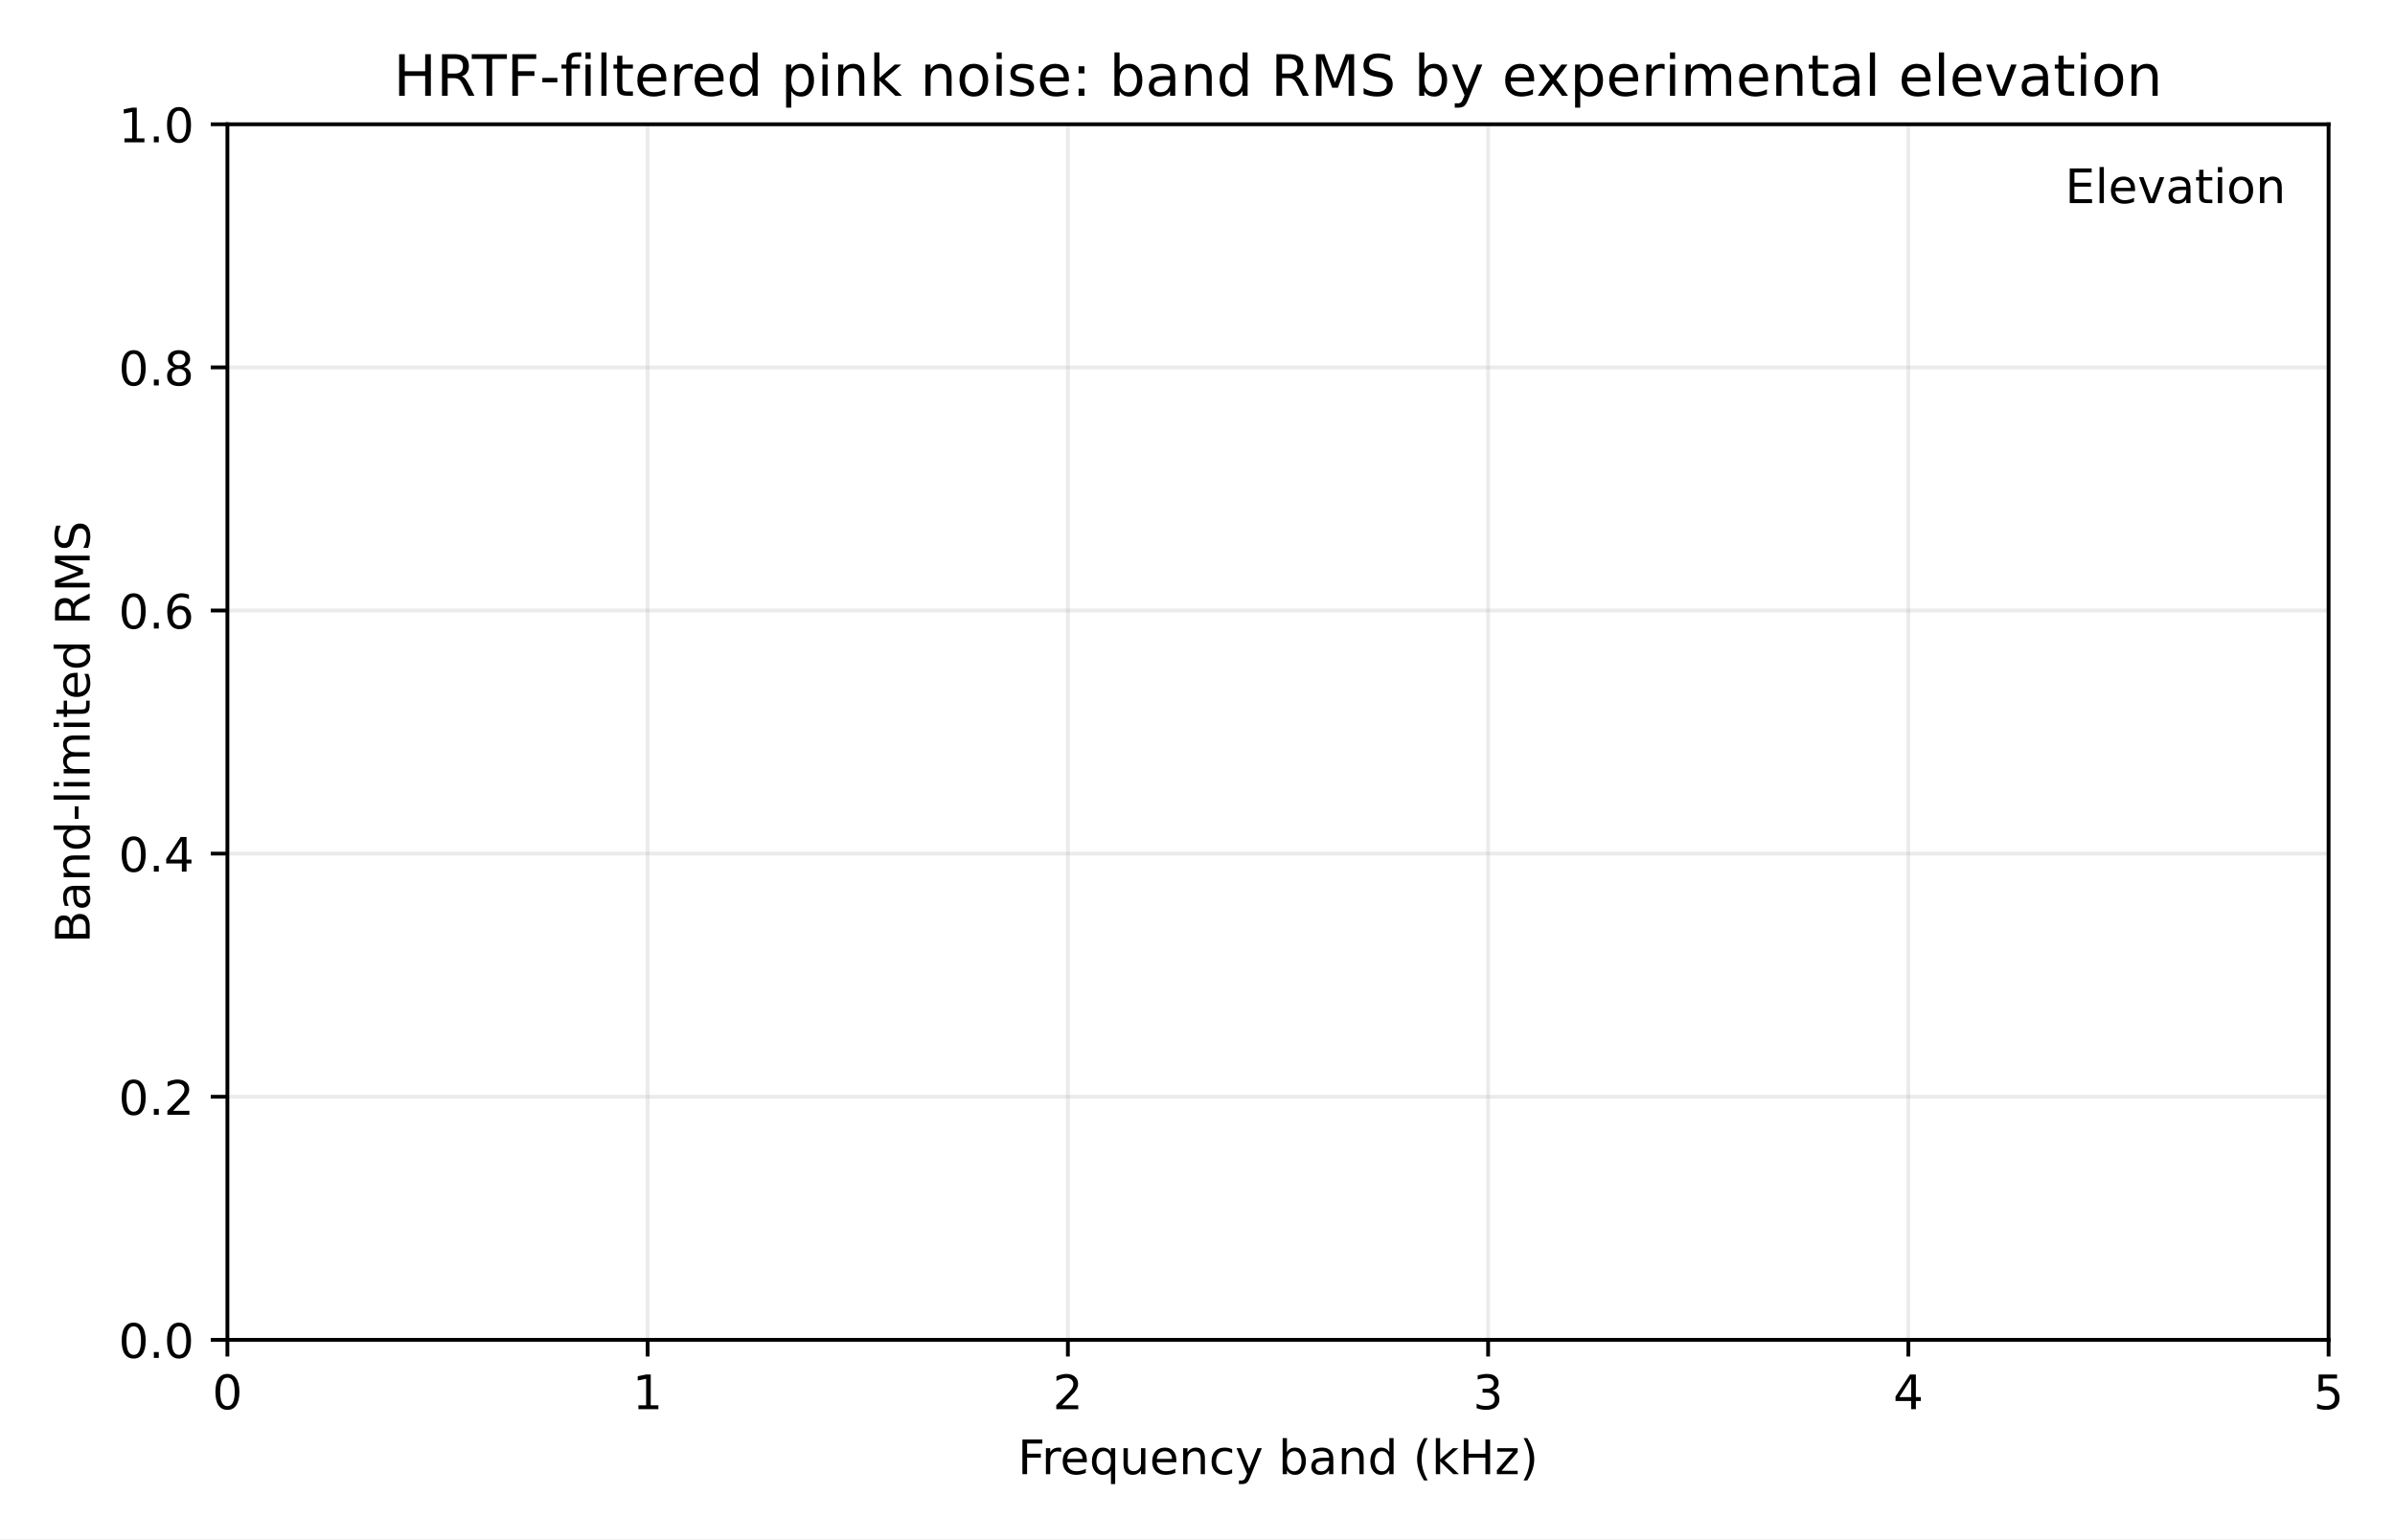
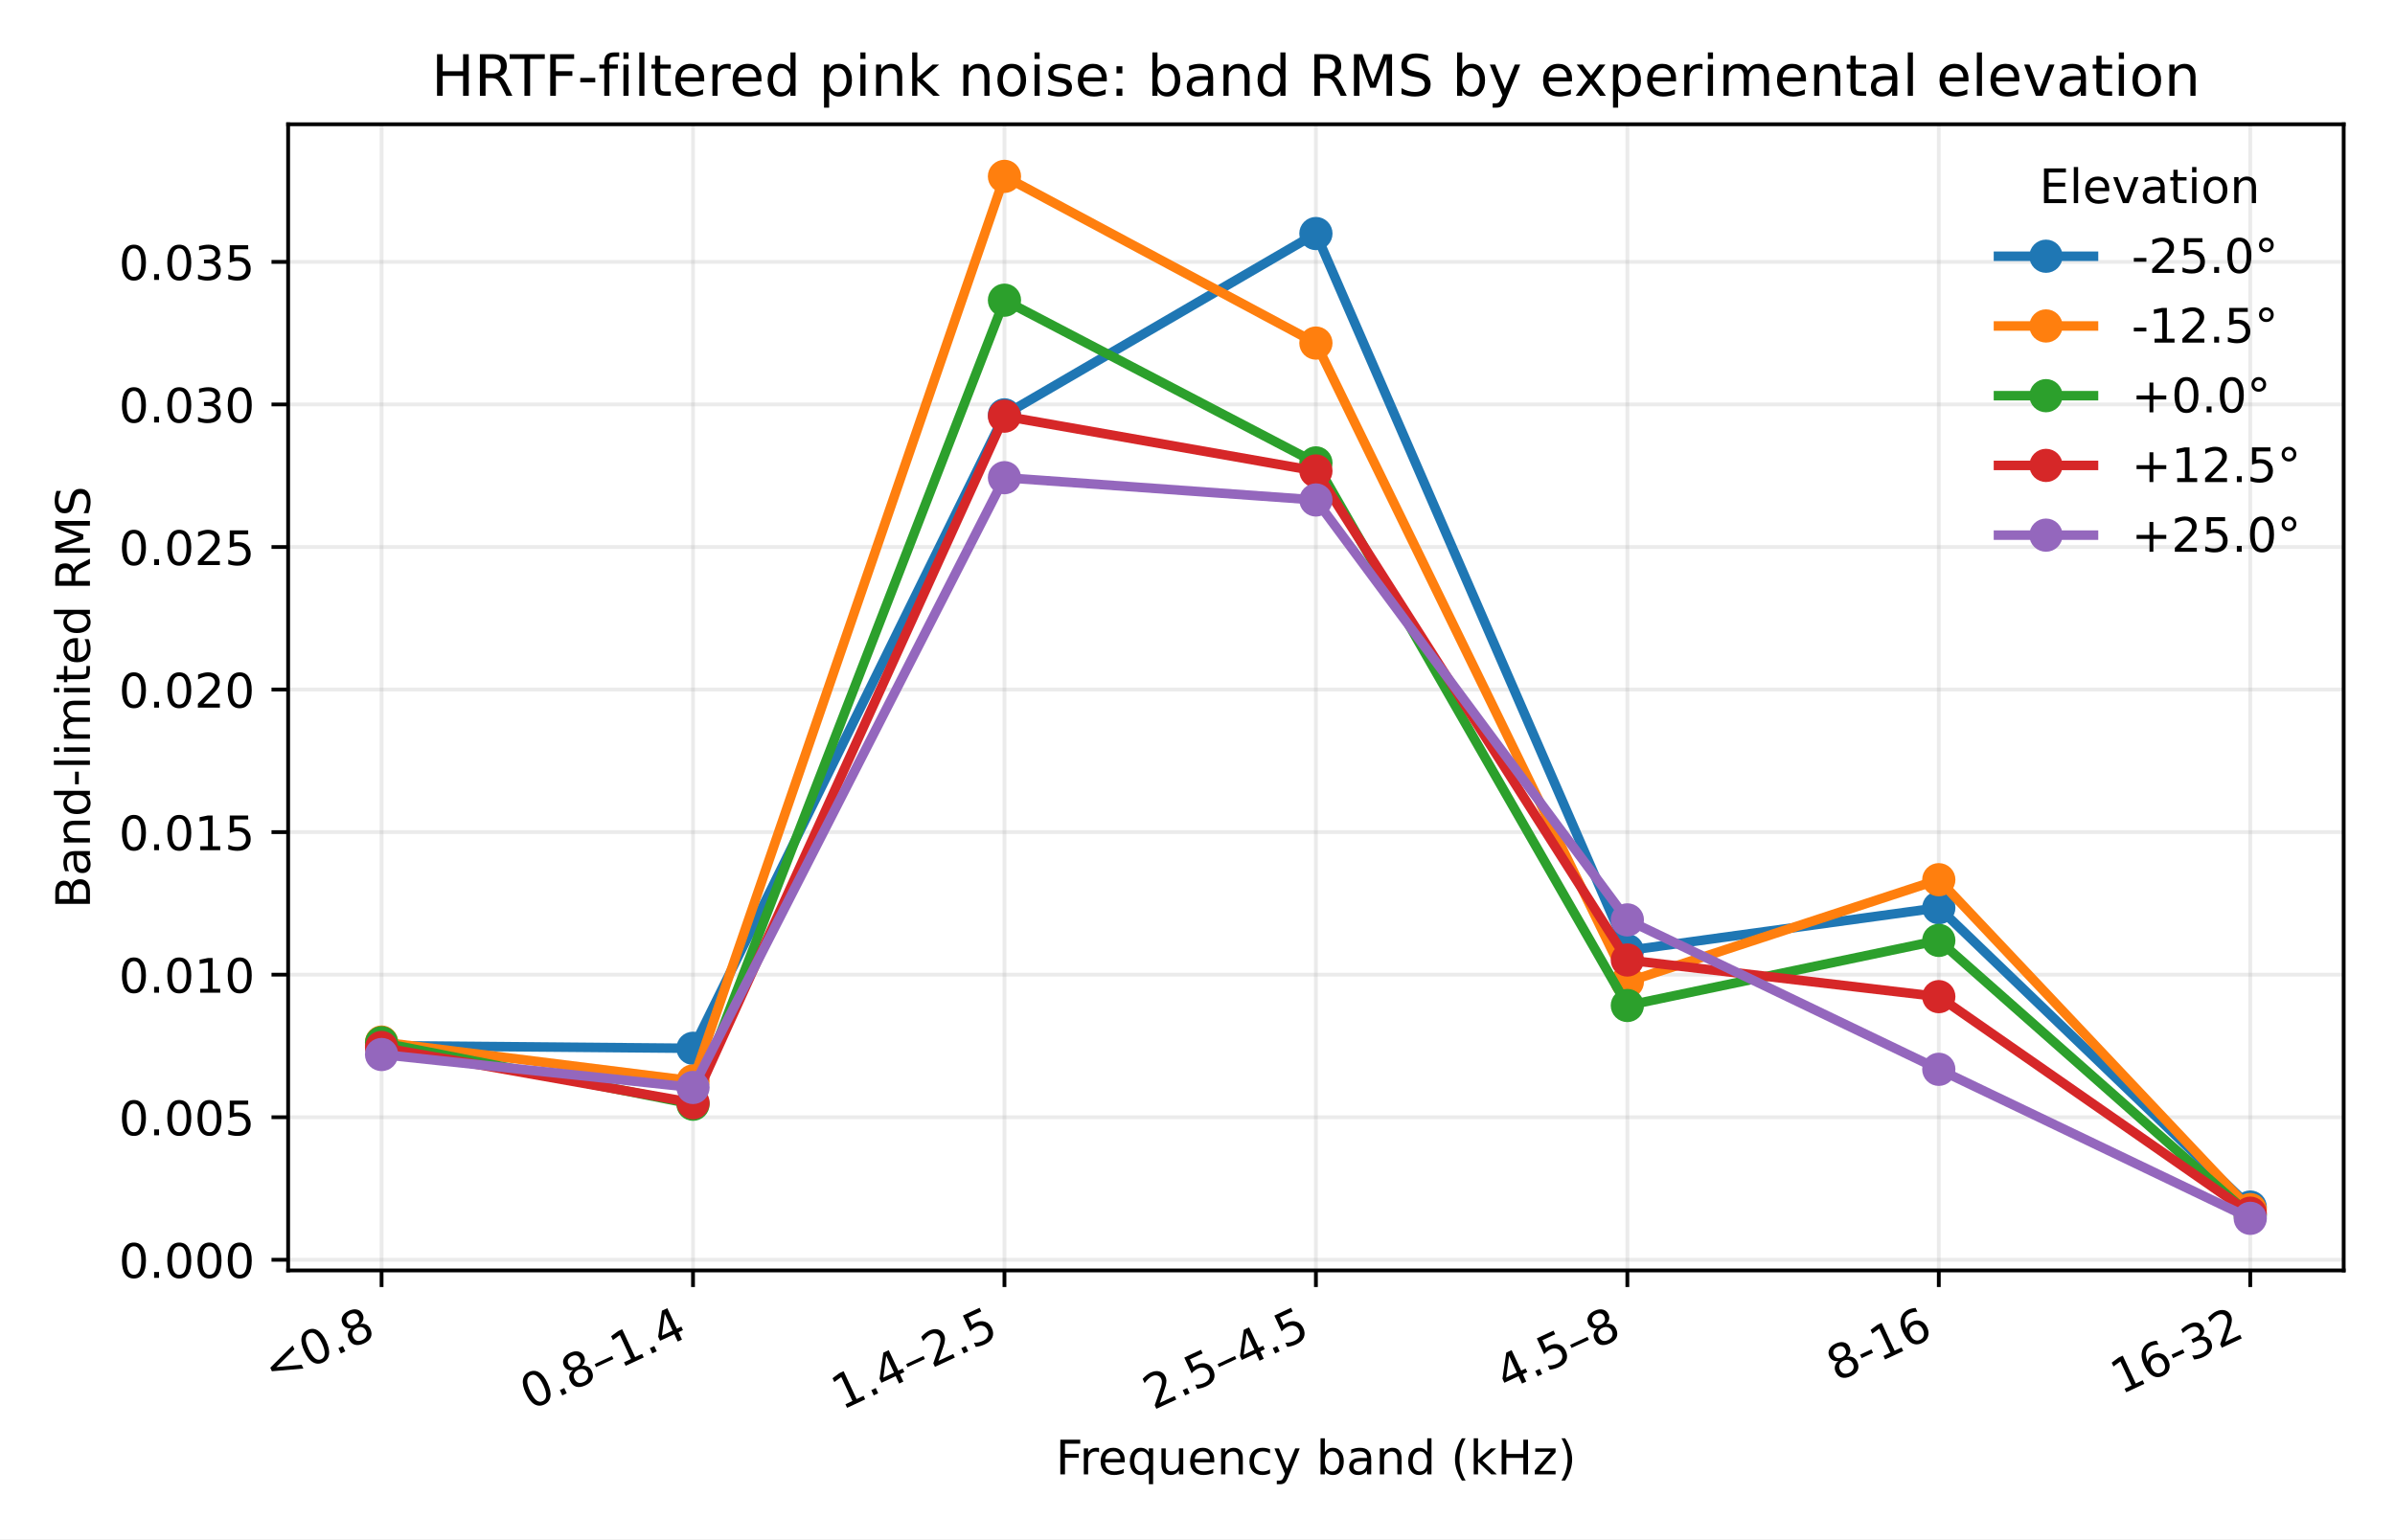
<svg xmlns="http://www.w3.org/2000/svg" xmlns:xlink="http://www.w3.org/1999/xlink" width="504pt" height="324pt" viewBox="0 0 504 324" version="1.1">
  <defs>
    <style type="text/css">*{stroke-linejoin: round; stroke-linecap: butt}</style>
  </defs>
  <g id="figure_1">
    <g id="patch_1">
      <path d="M 0 324  L 504 324  L 504 0  L 0 0  z " style="fill: #ffffff" />
    </g>
    <g id="axes_1">
      <g id="patch_2">
-         <path d="M 47.855 282.04  L 490.027 282.04  L 490.027 26.16  L 47.855 26.16  z " style="fill: #ffffff" />
+         <path d="M 60.635 267.428  L 493.2 267.428  L 493.2 26.16  L 60.635 26.16  z " style="fill: #ffffff" />
      </g>
      <g id="matplotlib.axis_1">
        <g id="xtick_1">
          <g id="line2d_1">
-             <path d="M 47.855 282.04  L 47.855 26.16  " clip-path="url(#pf3fba40ddd)" style="fill: none; stroke: #b0b0b0; stroke-opacity: 0.25; stroke-width: 0.8; stroke-linecap: square" />
+             <path d="M 80.297 267.428  L 80.297 26.16  " clip-path="url(#p29f5390783)" style="fill: none; stroke: #b0b0b0; stroke-opacity: 0.25; stroke-width: 0.8; stroke-linecap: square" />
          </g>
          <g id="line2d_2">
            <defs>
-               <path id="m5b3e747f18" d="M 0 0  L 0 3.5  " style="stroke: #000000; stroke-width: 0.8" />
+               <path id="m2377ac47a8" d="M 0 0  L 0 3.5  " style="stroke: #000000; stroke-width: 0.8" />
            </defs>
            <g>
-               <use xlink:href="#m5b3e747f18" x="47.855" y="282.04" style="stroke: #000000; stroke-width: 0.8" />
+               <use xlink:href="#m2377ac47a8" x="80.297" y="267.428" style="stroke: #000000; stroke-width: 0.8" />
            </g>
          </g>
          <g id="text_1">
-             <text style="font: 10px 'DejaVu Sans', 'Bitstream Vera Sans', 'Computer Modern Sans Serif', 'Lucida Grande', 'Verdana', 'Geneva', 'Lucid', 'Arial', 'Helvetica', 'Avant Garde', sans-serif; text-anchor: middle" x="47.855" y="296.638" transform="rotate(-0 47.855 296.6384)">0</text>
+             <text style="font: 10px 'DejaVu Sans', 'Bitstream Vera Sans', 'Computer Modern Sans Serif', 'Lucida Grande', 'Verdana', 'Geneva', 'Lucid', 'Arial', 'Helvetica', 'Avant Garde', sans-serif" transform="translate(57.41043 291.5767) rotate(-25)">&lt;0.8</text>
          </g>
        </g>
        <g id="xtick_2">
          <g id="line2d_3">
-             <path d="M 136.29 282.04  L 136.29 26.16  " clip-path="url(#pf3fba40ddd)" style="fill: none; stroke: #b0b0b0; stroke-opacity: 0.25; stroke-width: 0.8; stroke-linecap: square" />
+             <path d="M 145.837 267.428  L 145.837 26.16  " clip-path="url(#p29f5390783)" style="fill: none; stroke: #b0b0b0; stroke-opacity: 0.25; stroke-width: 0.8; stroke-linecap: square" />
          </g>
          <g id="line2d_4">
            <g>
-               <use xlink:href="#m5b3e747f18" x="136.29" y="282.04" style="stroke: #000000; stroke-width: 0.8" />
+               <use xlink:href="#m2377ac47a8" x="145.837" y="267.428" style="stroke: #000000; stroke-width: 0.8" />
            </g>
          </g>
          <g id="text_2">
-             <text style="font: 10px 'DejaVu Sans', 'Bitstream Vera Sans', 'Computer Modern Sans Serif', 'Lucida Grande', 'Verdana', 'Geneva', 'Lucid', 'Arial', 'Helvetica', 'Avant Garde', sans-serif; text-anchor: middle" x="136.29" y="296.638" transform="rotate(-0 136.2895 296.6384)">1</text>
+             <text style="font: 10px 'DejaVu Sans', 'Bitstream Vera Sans', 'Computer Modern Sans Serif', 'Lucida Grande', 'Verdana', 'Geneva', 'Lucid', 'Arial', 'Helvetica', 'Avant Garde', sans-serif" transform="translate(111.6005 296.8694) rotate(-25)">0.8–1.4</text>
          </g>
        </g>
        <g id="xtick_3">
          <g id="line2d_5">
-             <path d="M 224.724 282.04  L 224.724 26.16  " clip-path="url(#pf3fba40ddd)" style="fill: none; stroke: #b0b0b0; stroke-opacity: 0.25; stroke-width: 0.8; stroke-linecap: square" />
+             <path d="M 211.377 267.428  L 211.377 26.16  " clip-path="url(#p29f5390783)" style="fill: none; stroke: #b0b0b0; stroke-opacity: 0.25; stroke-width: 0.8; stroke-linecap: square" />
          </g>
          <g id="line2d_6">
            <g>
-               <use xlink:href="#m5b3e747f18" x="224.724" y="282.04" style="stroke: #000000; stroke-width: 0.8" />
+               <use xlink:href="#m2377ac47a8" x="211.377" y="267.428" style="stroke: #000000; stroke-width: 0.8" />
            </g>
          </g>
          <g id="text_3">
-             <text style="font: 10px 'DejaVu Sans', 'Bitstream Vera Sans', 'Computer Modern Sans Serif', 'Lucida Grande', 'Verdana', 'Geneva', 'Lucid', 'Arial', 'Helvetica', 'Avant Garde', sans-serif; text-anchor: middle" x="224.724" y="296.638" transform="rotate(-0 224.724 296.6384)">2</text>
+             <text style="font: 10px 'DejaVu Sans', 'Bitstream Vera Sans', 'Computer Modern Sans Serif', 'Lucida Grande', 'Verdana', 'Geneva', 'Lucid', 'Arial', 'Helvetica', 'Avant Garde', sans-serif" transform="translate(177.1406 296.8694) rotate(-25)">1.4–2.5</text>
          </g>
        </g>
        <g id="xtick_4">
          <g id="line2d_7">
-             <path d="M 313.159 282.04  L 313.159 26.16  " clip-path="url(#pf3fba40ddd)" style="fill: none; stroke: #b0b0b0; stroke-opacity: 0.25; stroke-width: 0.8; stroke-linecap: square" />
+             <path d="M 276.918 267.428  L 276.918 26.16  " clip-path="url(#p29f5390783)" style="fill: none; stroke: #b0b0b0; stroke-opacity: 0.25; stroke-width: 0.8; stroke-linecap: square" />
          </g>
          <g id="line2d_8">
            <g>
-               <use xlink:href="#m5b3e747f18" x="313.159" y="282.04" style="stroke: #000000; stroke-width: 0.8" />
+               <use xlink:href="#m2377ac47a8" x="276.918" y="267.428" style="stroke: #000000; stroke-width: 0.8" />
            </g>
          </g>
          <g id="text_4">
-             <text style="font: 10px 'DejaVu Sans', 'Bitstream Vera Sans', 'Computer Modern Sans Serif', 'Lucida Grande', 'Verdana', 'Geneva', 'Lucid', 'Arial', 'Helvetica', 'Avant Garde', sans-serif; text-anchor: middle" x="313.159" y="296.638" transform="rotate(-0 313.1585 296.6384)">3</text>
+             <text style="font: 10px 'DejaVu Sans', 'Bitstream Vera Sans', 'Computer Modern Sans Serif', 'Lucida Grande', 'Verdana', 'Geneva', 'Lucid', 'Arial', 'Helvetica', 'Avant Garde', sans-serif" transform="translate(242.6808 296.8694) rotate(-25)">2.5–4.5</text>
          </g>
        </g>
        <g id="xtick_5">
          <g id="line2d_9">
-             <path d="M 401.593 282.04  L 401.593 26.16  " clip-path="url(#pf3fba40ddd)" style="fill: none; stroke: #b0b0b0; stroke-opacity: 0.25; stroke-width: 0.8; stroke-linecap: square" />
+             <path d="M 342.458 267.428  L 342.458 26.16  " clip-path="url(#p29f5390783)" style="fill: none; stroke: #b0b0b0; stroke-opacity: 0.25; stroke-width: 0.8; stroke-linecap: square" />
          </g>
          <g id="line2d_10">
            <g>
-               <use xlink:href="#m5b3e747f18" x="401.593" y="282.04" style="stroke: #000000; stroke-width: 0.8" />
+               <use xlink:href="#m2377ac47a8" x="342.458" y="267.428" style="stroke: #000000; stroke-width: 0.8" />
            </g>
          </g>
          <g id="text_5">
-             <text style="font: 10px 'DejaVu Sans', 'Bitstream Vera Sans', 'Computer Modern Sans Serif', 'Lucida Grande', 'Verdana', 'Geneva', 'Lucid', 'Arial', 'Helvetica', 'Avant Garde', sans-serif; text-anchor: middle" x="401.593" y="296.638" transform="rotate(-0 401.593 296.6384)">4</text>
+             <text style="font: 10px 'DejaVu Sans', 'Bitstream Vera Sans', 'Computer Modern Sans Serif', 'Lucida Grande', 'Verdana', 'Geneva', 'Lucid', 'Arial', 'Helvetica', 'Avant Garde', sans-serif" transform="translate(316.8677 292.8373) rotate(-25)">4.5–8</text>
          </g>
        </g>
        <g id="xtick_6">
          <g id="line2d_11">
-             <path d="M 490.027 282.04  L 490.027 26.16  " clip-path="url(#pf3fba40ddd)" style="fill: none; stroke: #b0b0b0; stroke-opacity: 0.25; stroke-width: 0.8; stroke-linecap: square" />
+             <path d="M 407.998 267.428  L 407.998 26.16  " clip-path="url(#p29f5390783)" style="fill: none; stroke: #b0b0b0; stroke-opacity: 0.25; stroke-width: 0.8; stroke-linecap: square" />
          </g>
          <g id="line2d_12">
            <g>
-               <use xlink:href="#m5b3e747f18" x="490.027" y="282.04" style="stroke: #000000; stroke-width: 0.8" />
+               <use xlink:href="#m2377ac47a8" x="407.998" y="267.428" style="stroke: #000000; stroke-width: 0.8" />
            </g>
          </g>
          <g id="text_6">
-             <text style="font: 10px 'DejaVu Sans', 'Bitstream Vera Sans', 'Computer Modern Sans Serif', 'Lucida Grande', 'Verdana', 'Geneva', 'Lucid', 'Arial', 'Helvetica', 'Avant Garde', sans-serif; text-anchor: middle" x="490.027" y="296.638" transform="rotate(-0 490.0275 296.6384)">5</text>
-           </g>
-         </g>
-         <g id="text_7">
-           <text style="font: 10px 'DejaVu Sans', 'Bitstream Vera Sans', 'Computer Modern Sans Serif', 'Lucida Grande', 'Verdana', 'Geneva', 'Lucid', 'Arial', 'Helvetica', 'Avant Garde', sans-serif; text-anchor: middle" x="268.941" y="310.317" transform="rotate(-0 268.9413 310.3166)">Frequency band (kHz)</text>
+             <text style="font: 10px 'DejaVu Sans', 'Bitstream Vera Sans', 'Computer Modern Sans Serif', 'Lucida Grande', 'Verdana', 'Geneva', 'Lucid', 'Arial', 'Helvetica', 'Avant Garde', sans-serif" transform="translate(386.55 290.9058) rotate(-25)">8-16</text>
+           </g>
+         </g>
+         <g id="xtick_7">
+           <g id="line2d_13">
+             <path d="M 473.538 267.428  L 473.538 26.16  " clip-path="url(#p29f5390783)" style="fill: none; stroke: #b0b0b0; stroke-opacity: 0.25; stroke-width: 0.8; stroke-linecap: square" />
+           </g>
+           <g id="line2d_14">
+             <g>
+               <use xlink:href="#m2377ac47a8" x="473.538" y="267.428" style="stroke: #000000; stroke-width: 0.8" />
+             </g>
+           </g>
+           <g id="text_7">
+             <text style="font: 10px 'DejaVu Sans', 'Bitstream Vera Sans', 'Computer Modern Sans Serif', 'Lucida Grande', 'Verdana', 'Geneva', 'Lucid', 'Arial', 'Helvetica', 'Avant Garde', sans-serif" transform="translate(446.3237 293.5947) rotate(-25)">16-32</text>
+           </g>
+         </g>
+         <g id="text_8">
+           <text style="font: 10px 'DejaVu Sans', 'Bitstream Vera Sans', 'Computer Modern Sans Serif', 'Lucida Grande', 'Verdana', 'Geneva', 'Lucid', 'Arial', 'Helvetica', 'Avant Garde', sans-serif; text-anchor: middle" x="276.918" y="310.353" transform="rotate(-0 276.9175 310.3526)">Frequency band (kHz)</text>
        </g>
      </g>
      <g id="matplotlib.axis_2">
        <g id="ytick_1">
-           <g id="line2d_13">
-             <path d="M 47.855 282.04  L 490.027 282.04  " clip-path="url(#pf3fba40ddd)" style="fill: none; stroke: #b0b0b0; stroke-opacity: 0.25; stroke-width: 0.8; stroke-linecap: square" />
-           </g>
-           <g id="line2d_14">
+           <g id="line2d_15">
+             <path d="M 60.635 265.187  L 493.2 265.187  " clip-path="url(#p29f5390783)" style="fill: none; stroke: #b0b0b0; stroke-opacity: 0.25; stroke-width: 0.8; stroke-linecap: square" />
+           </g>
+           <g id="line2d_16">
            <defs>
-               <path id="m61447a19d0" d="M 0 0  L -3.5 0  " style="stroke: #000000; stroke-width: 0.8" />
+               <path id="mfc7ff872de" d="M 0 0  L -3.5 0  " style="stroke: #000000; stroke-width: 0.8" />
            </defs>
            <g>
-               <use xlink:href="#m61447a19d0" x="47.855" y="282.04" style="stroke: #000000; stroke-width: 0.8" />
-             </g>
-           </g>
-           <g id="text_8">
-             <text style="font: 10px 'DejaVu Sans', 'Bitstream Vera Sans', 'Computer Modern Sans Serif', 'Lucida Grande', 'Verdana', 'Geneva', 'Lucid', 'Arial', 'Helvetica', 'Avant Garde', sans-serif; text-anchor: end" x="40.855" y="285.839" transform="rotate(-0 40.855 285.8392)">0.0</text>
+               <use xlink:href="#mfc7ff872de" x="60.635" y="265.187" style="stroke: #000000; stroke-width: 0.8" />
+             </g>
+           </g>
+           <g id="text_9">
+             <text style="font: 10px 'DejaVu Sans', 'Bitstream Vera Sans', 'Computer Modern Sans Serif', 'Lucida Grande', 'Verdana', 'Geneva', 'Lucid', 'Arial', 'Helvetica', 'Avant Garde', sans-serif; text-anchor: end" x="53.635" y="268.986" transform="rotate(-0 53.635 268.9858)">0.000</text>
          </g>
        </g>
        <g id="ytick_2">
-           <g id="line2d_15">
-             <path d="M 47.855 230.864  L 490.027 230.864  " clip-path="url(#pf3fba40ddd)" style="fill: none; stroke: #b0b0b0; stroke-opacity: 0.25; stroke-width: 0.8; stroke-linecap: square" />
-           </g>
-           <g id="line2d_16">
-             <g>
-               <use xlink:href="#m61447a19d0" x="47.855" y="230.864" style="stroke: #000000; stroke-width: 0.8" />
-             </g>
-           </g>
-           <g id="text_9">
-             <text style="font: 10px 'DejaVu Sans', 'Bitstream Vera Sans', 'Computer Modern Sans Serif', 'Lucida Grande', 'Verdana', 'Geneva', 'Lucid', 'Arial', 'Helvetica', 'Avant Garde', sans-serif; text-anchor: end" x="40.855" y="234.663" transform="rotate(-0 40.855 234.6632)">0.2</text>
+           <g id="line2d_17">
+             <path d="M 60.635 235.178  L 493.2 235.178  " clip-path="url(#p29f5390783)" style="fill: none; stroke: #b0b0b0; stroke-opacity: 0.25; stroke-width: 0.8; stroke-linecap: square" />
+           </g>
+           <g id="line2d_18">
+             <g>
+               <use xlink:href="#mfc7ff872de" x="60.635" y="235.178" style="stroke: #000000; stroke-width: 0.8" />
+             </g>
+           </g>
+           <g id="text_10">
+             <text style="font: 10px 'DejaVu Sans', 'Bitstream Vera Sans', 'Computer Modern Sans Serif', 'Lucida Grande', 'Verdana', 'Geneva', 'Lucid', 'Arial', 'Helvetica', 'Avant Garde', sans-serif; text-anchor: end" x="53.635" y="238.977" transform="rotate(-0 53.635 238.9772)">0.005</text>
          </g>
        </g>
        <g id="ytick_3">
-           <g id="line2d_17">
-             <path d="M 47.855 179.688  L 490.027 179.688  " clip-path="url(#pf3fba40ddd)" style="fill: none; stroke: #b0b0b0; stroke-opacity: 0.25; stroke-width: 0.8; stroke-linecap: square" />
-           </g>
-           <g id="line2d_18">
-             <g>
-               <use xlink:href="#m61447a19d0" x="47.855" y="179.688" style="stroke: #000000; stroke-width: 0.8" />
-             </g>
-           </g>
-           <g id="text_10">
-             <text style="font: 10px 'DejaVu Sans', 'Bitstream Vera Sans', 'Computer Modern Sans Serif', 'Lucida Grande', 'Verdana', 'Geneva', 'Lucid', 'Arial', 'Helvetica', 'Avant Garde', sans-serif; text-anchor: end" x="40.855" y="183.487" transform="rotate(-0 40.855 183.4872)">0.4</text>
+           <g id="line2d_19">
+             <path d="M 60.635 205.17  L 493.2 205.17  " clip-path="url(#p29f5390783)" style="fill: none; stroke: #b0b0b0; stroke-opacity: 0.25; stroke-width: 0.8; stroke-linecap: square" />
+           </g>
+           <g id="line2d_20">
+             <g>
+               <use xlink:href="#mfc7ff872de" x="60.635" y="205.17" style="stroke: #000000; stroke-width: 0.8" />
+             </g>
+           </g>
+           <g id="text_11">
+             <text style="font: 10px 'DejaVu Sans', 'Bitstream Vera Sans', 'Computer Modern Sans Serif', 'Lucida Grande', 'Verdana', 'Geneva', 'Lucid', 'Arial', 'Helvetica', 'Avant Garde', sans-serif; text-anchor: end" x="53.635" y="208.969" transform="rotate(-0 53.635 208.9687)">0.010</text>
          </g>
        </g>
        <g id="ytick_4">
-           <g id="line2d_19">
-             <path d="M 47.855 128.512  L 490.027 128.512  " clip-path="url(#pf3fba40ddd)" style="fill: none; stroke: #b0b0b0; stroke-opacity: 0.25; stroke-width: 0.8; stroke-linecap: square" />
-           </g>
-           <g id="line2d_20">
-             <g>
-               <use xlink:href="#m61447a19d0" x="47.855" y="128.512" style="stroke: #000000; stroke-width: 0.8" />
-             </g>
-           </g>
-           <g id="text_11">
-             <text style="font: 10px 'DejaVu Sans', 'Bitstream Vera Sans', 'Computer Modern Sans Serif', 'Lucida Grande', 'Verdana', 'Geneva', 'Lucid', 'Arial', 'Helvetica', 'Avant Garde', sans-serif; text-anchor: end" x="40.855" y="132.311" transform="rotate(-0 40.855 132.3112)">0.6</text>
+           <g id="line2d_21">
+             <path d="M 60.635 175.161  L 493.2 175.161  " clip-path="url(#p29f5390783)" style="fill: none; stroke: #b0b0b0; stroke-opacity: 0.25; stroke-width: 0.8; stroke-linecap: square" />
+           </g>
+           <g id="line2d_22">
+             <g>
+               <use xlink:href="#mfc7ff872de" x="60.635" y="175.161" style="stroke: #000000; stroke-width: 0.8" />
+             </g>
+           </g>
+           <g id="text_12">
+             <text style="font: 10px 'DejaVu Sans', 'Bitstream Vera Sans', 'Computer Modern Sans Serif', 'Lucida Grande', 'Verdana', 'Geneva', 'Lucid', 'Arial', 'Helvetica', 'Avant Garde', sans-serif; text-anchor: end" x="53.635" y="178.96" transform="rotate(-0 53.635 178.9602)">0.015</text>
          </g>
        </g>
        <g id="ytick_5">
-           <g id="line2d_21">
-             <path d="M 47.855 77.336  L 490.027 77.336  " clip-path="url(#pf3fba40ddd)" style="fill: none; stroke: #b0b0b0; stroke-opacity: 0.25; stroke-width: 0.8; stroke-linecap: square" />
-           </g>
-           <g id="line2d_22">
-             <g>
-               <use xlink:href="#m61447a19d0" x="47.855" y="77.336" style="stroke: #000000; stroke-width: 0.8" />
-             </g>
-           </g>
-           <g id="text_12">
-             <text style="font: 10px 'DejaVu Sans', 'Bitstream Vera Sans', 'Computer Modern Sans Serif', 'Lucida Grande', 'Verdana', 'Geneva', 'Lucid', 'Arial', 'Helvetica', 'Avant Garde', sans-serif; text-anchor: end" x="40.855" y="81.135" transform="rotate(-0 40.855 81.13522)">0.8</text>
+           <g id="line2d_23">
+             <path d="M 60.635 145.152  L 493.2 145.152  " clip-path="url(#p29f5390783)" style="fill: none; stroke: #b0b0b0; stroke-opacity: 0.25; stroke-width: 0.8; stroke-linecap: square" />
+           </g>
+           <g id="line2d_24">
+             <g>
+               <use xlink:href="#mfc7ff872de" x="60.635" y="145.152" style="stroke: #000000; stroke-width: 0.8" />
+             </g>
+           </g>
+           <g id="text_13">
+             <text style="font: 10px 'DejaVu Sans', 'Bitstream Vera Sans', 'Computer Modern Sans Serif', 'Lucida Grande', 'Verdana', 'Geneva', 'Lucid', 'Arial', 'Helvetica', 'Avant Garde', sans-serif; text-anchor: end" x="53.635" y="148.952" transform="rotate(-0 53.635 148.9517)">0.020</text>
          </g>
        </g>
        <g id="ytick_6">
-           <g id="line2d_23">
-             <path d="M 47.855 26.16  L 490.027 26.16  " clip-path="url(#pf3fba40ddd)" style="fill: none; stroke: #b0b0b0; stroke-opacity: 0.25; stroke-width: 0.8; stroke-linecap: square" />
-           </g>
-           <g id="line2d_24">
-             <g>
-               <use xlink:href="#m61447a19d0" x="47.855" y="26.16" style="stroke: #000000; stroke-width: 0.8" />
-             </g>
-           </g>
-           <g id="text_13">
-             <text style="font: 10px 'DejaVu Sans', 'Bitstream Vera Sans', 'Computer Modern Sans Serif', 'Lucida Grande', 'Verdana', 'Geneva', 'Lucid', 'Arial', 'Helvetica', 'Avant Garde', sans-serif; text-anchor: end" x="40.855" y="29.959" transform="rotate(-0 40.855 29.95922)">1.0</text>
-           </g>
-         </g>
-         <g id="text_14">
-           <text style="font: 10px 'DejaVu Sans', 'Bitstream Vera Sans', 'Computer Modern Sans Serif', 'Lucida Grande', 'Verdana', 'Geneva', 'Lucid', 'Arial', 'Helvetica', 'Avant Garde', sans-serif; text-anchor: middle" x="18.872" y="154.1" transform="rotate(-90 18.87219 154.1)">Band-limited RMS</text>
+           <g id="line2d_25">
+             <path d="M 60.635 115.144  L 493.2 115.144  " clip-path="url(#p29f5390783)" style="fill: none; stroke: #b0b0b0; stroke-opacity: 0.25; stroke-width: 0.8; stroke-linecap: square" />
+           </g>
+           <g id="line2d_26">
+             <g>
+               <use xlink:href="#mfc7ff872de" x="60.635" y="115.144" style="stroke: #000000; stroke-width: 0.8" />
+             </g>
+           </g>
+           <g id="text_14">
+             <text style="font: 10px 'DejaVu Sans', 'Bitstream Vera Sans', 'Computer Modern Sans Serif', 'Lucida Grande', 'Verdana', 'Geneva', 'Lucid', 'Arial', 'Helvetica', 'Avant Garde', sans-serif; text-anchor: end" x="53.635" y="118.943" transform="rotate(-0 53.635 118.9432)">0.025</text>
+           </g>
+         </g>
+         <g id="ytick_7">
+           <g id="line2d_27">
+             <path d="M 60.635 85.135  L 493.2 85.135  " clip-path="url(#p29f5390783)" style="fill: none; stroke: #b0b0b0; stroke-opacity: 0.25; stroke-width: 0.8; stroke-linecap: square" />
+           </g>
+           <g id="line2d_28">
+             <g>
+               <use xlink:href="#mfc7ff872de" x="60.635" y="85.135" style="stroke: #000000; stroke-width: 0.8" />
+             </g>
+           </g>
+           <g id="text_15">
+             <text style="font: 10px 'DejaVu Sans', 'Bitstream Vera Sans', 'Computer Modern Sans Serif', 'Lucida Grande', 'Verdana', 'Geneva', 'Lucid', 'Arial', 'Helvetica', 'Avant Garde', sans-serif; text-anchor: end" x="53.635" y="88.935" transform="rotate(-0 53.635 88.93465)">0.030</text>
+           </g>
+         </g>
+         <g id="ytick_8">
+           <g id="line2d_29">
+             <path d="M 60.635 55.127  L 493.2 55.127  " clip-path="url(#p29f5390783)" style="fill: none; stroke: #b0b0b0; stroke-opacity: 0.25; stroke-width: 0.8; stroke-linecap: square" />
+           </g>
+           <g id="line2d_30">
+             <g>
+               <use xlink:href="#mfc7ff872de" x="60.635" y="55.127" style="stroke: #000000; stroke-width: 0.8" />
+             </g>
+           </g>
+           <g id="text_16">
+             <text style="font: 10px 'DejaVu Sans', 'Bitstream Vera Sans', 'Computer Modern Sans Serif', 'Lucida Grande', 'Verdana', 'Geneva', 'Lucid', 'Arial', 'Helvetica', 'Avant Garde', sans-serif; text-anchor: end" x="53.635" y="58.926" transform="rotate(-0 53.635 58.92614)">0.035</text>
+           </g>
+         </g>
+         <g id="text_17">
+           <text style="font: 10px 'DejaVu Sans', 'Bitstream Vera Sans', 'Computer Modern Sans Serif', 'Lucida Grande', 'Verdana', 'Geneva', 'Lucid', 'Arial', 'Helvetica', 'Avant Garde', sans-serif; text-anchor: middle" x="18.927" y="146.794" transform="rotate(-90 18.92719 146.7939)">Band-limited RMS</text>
+         </g>
+       </g>
+       <g id="line2d_31">
+         <path d="M 80.297 220.106  L 145.837 220.669  L 211.377 87.33  L 276.918 49.163  L 342.458 200.089  L 407.998 191.078  L 473.538 254.087  " clip-path="url(#p29f5390783)" style="fill: none; stroke: #1f77b4; stroke-width: 2; stroke-linecap: square" />
+         <defs>
+           <path id="ma837a5441f" d="M 0 3  C 0.796 3 1.559 2.684 2.121 2.121  C 2.684 1.559 3 0.796 3 0  C 3 -0.796 2.684 -1.559 2.121 -2.121  C 1.559 -2.684 0.796 -3 0 -3  C -0.796 -3 -1.559 -2.684 -2.121 -2.121  C -2.684 -1.559 -3 -0.796 -3 0  C -3 0.796 -2.684 1.559 -2.121 2.121  C -1.559 2.684 -0.796 3 0 3  z " style="stroke: #1f77b4" />
+         </defs>
+         <g clip-path="url(#p29f5390783)">
+           <use xlink:href="#ma837a5441f" x="80.297" y="220.106" style="fill: #1f77b4; stroke: #1f77b4" />
+           <use xlink:href="#ma837a5441f" x="145.837" y="220.669" style="fill: #1f77b4; stroke: #1f77b4" />
+           <use xlink:href="#ma837a5441f" x="211.377" y="87.33" style="fill: #1f77b4; stroke: #1f77b4" />
+           <use xlink:href="#ma837a5441f" x="276.918" y="49.163" style="fill: #1f77b4; stroke: #1f77b4" />
+           <use xlink:href="#ma837a5441f" x="342.458" y="200.089" style="fill: #1f77b4; stroke: #1f77b4" />
+           <use xlink:href="#ma837a5441f" x="407.998" y="191.078" style="fill: #1f77b4; stroke: #1f77b4" />
+           <use xlink:href="#ma837a5441f" x="473.538" y="254.087" style="fill: #1f77b4; stroke: #1f77b4" />
+         </g>
+       </g>
+       <g id="line2d_32">
+         <path d="M 80.297 219.356  L 145.837 227.542  L 211.377 37.127  L 276.918 72.218  L 342.458 206.674  L 407.998 185.181  L 473.538 254.622  " clip-path="url(#p29f5390783)" style="fill: none; stroke: #ff7f0e; stroke-width: 2; stroke-linecap: square" />
+         <defs>
+           <path id="mb436bea33b" d="M 0 3  C 0.796 3 1.559 2.684 2.121 2.121  C 2.684 1.559 3 0.796 3 0  C 3 -0.796 2.684 -1.559 2.121 -2.121  C 1.559 -2.684 0.796 -3 0 -3  C -0.796 -3 -1.559 -2.684 -2.121 -2.121  C -2.684 -1.559 -3 -0.796 -3 0  C -3 0.796 -2.684 1.559 -2.121 2.121  C -1.559 2.684 -0.796 3 0 3  z " style="stroke: #ff7f0e" />
+         </defs>
+         <g clip-path="url(#p29f5390783)">
+           <use xlink:href="#mb436bea33b" x="80.297" y="219.356" style="fill: #ff7f0e; stroke: #ff7f0e" />
+           <use xlink:href="#mb436bea33b" x="145.837" y="227.542" style="fill: #ff7f0e; stroke: #ff7f0e" />
+           <use xlink:href="#mb436bea33b" x="211.377" y="37.127" style="fill: #ff7f0e; stroke: #ff7f0e" />
+           <use xlink:href="#mb436bea33b" x="276.918" y="72.218" style="fill: #ff7f0e; stroke: #ff7f0e" />
+           <use xlink:href="#mb436bea33b" x="342.458" y="206.674" style="fill: #ff7f0e; stroke: #ff7f0e" />
+           <use xlink:href="#mb436bea33b" x="407.998" y="185.181" style="fill: #ff7f0e; stroke: #ff7f0e" />
+           <use xlink:href="#mb436bea33b" x="473.538" y="254.622" style="fill: #ff7f0e; stroke: #ff7f0e" />
+         </g>
+       </g>
+       <g id="line2d_33">
+         <path d="M 80.297 219.495  L 145.837 232.442  L 211.377 63.194  L 276.918 97.44  L 342.458 211.658  L 407.998 197.955  L 473.538 255.82  " clip-path="url(#p29f5390783)" style="fill: none; stroke: #2ca02c; stroke-width: 2; stroke-linecap: square" />
+         <defs>
+           <path id="m27e6f5c137" d="M 0 3  C 0.796 3 1.559 2.684 2.121 2.121  C 2.684 1.559 3 0.796 3 0  C 3 -0.796 2.684 -1.559 2.121 -2.121  C 1.559 -2.684 0.796 -3 0 -3  C -0.796 -3 -1.559 -2.684 -2.121 -2.121  C -2.684 -1.559 -3 -0.796 -3 0  C -3 0.796 -2.684 1.559 -2.121 2.121  C -1.559 2.684 -0.796 3 0 3  z " style="stroke: #2ca02c" />
+         </defs>
+         <g clip-path="url(#p29f5390783)">
+           <use xlink:href="#m27e6f5c137" x="80.297" y="219.495" style="fill: #2ca02c; stroke: #2ca02c" />
+           <use xlink:href="#m27e6f5c137" x="145.837" y="232.442" style="fill: #2ca02c; stroke: #2ca02c" />
+           <use xlink:href="#m27e6f5c137" x="211.377" y="63.194" style="fill: #2ca02c; stroke: #2ca02c" />
+           <use xlink:href="#m27e6f5c137" x="276.918" y="97.44" style="fill: #2ca02c; stroke: #2ca02c" />
+           <use xlink:href="#m27e6f5c137" x="342.458" y="211.658" style="fill: #2ca02c; stroke: #2ca02c" />
+           <use xlink:href="#m27e6f5c137" x="407.998" y="197.955" style="fill: #2ca02c; stroke: #2ca02c" />
+           <use xlink:href="#m27e6f5c137" x="473.538" y="255.82" style="fill: #2ca02c; stroke: #2ca02c" />
+         </g>
+       </g>
+       <g id="line2d_34">
+         <path d="M 80.297 220.495  L 145.837 232.13  L 211.377 87.603  L 276.918 99.141  L 342.458 202.084  L 407.998 209.796  L 473.538 255.382  " clip-path="url(#p29f5390783)" style="fill: none; stroke: #d62728; stroke-width: 2; stroke-linecap: square" />
+         <defs>
+           <path id="m07535e64b6" d="M 0 3  C 0.796 3 1.559 2.684 2.121 2.121  C 2.684 1.559 3 0.796 3 0  C 3 -0.796 2.684 -1.559 2.121 -2.121  C 1.559 -2.684 0.796 -3 0 -3  C -0.796 -3 -1.559 -2.684 -2.121 -2.121  C -2.684 -1.559 -3 -0.796 -3 0  C -3 0.796 -2.684 1.559 -2.121 2.121  C -1.559 2.684 -0.796 3 0 3  z " style="stroke: #d62728" />
+         </defs>
+         <g clip-path="url(#p29f5390783)">
+           <use xlink:href="#m07535e64b6" x="80.297" y="220.495" style="fill: #d62728; stroke: #d62728" />
+           <use xlink:href="#m07535e64b6" x="145.837" y="232.13" style="fill: #d62728; stroke: #d62728" />
+           <use xlink:href="#m07535e64b6" x="211.377" y="87.603" style="fill: #d62728; stroke: #d62728" />
+           <use xlink:href="#m07535e64b6" x="276.918" y="99.141" style="fill: #d62728; stroke: #d62728" />
+           <use xlink:href="#m07535e64b6" x="342.458" y="202.084" style="fill: #d62728; stroke: #d62728" />
+           <use xlink:href="#m07535e64b6" x="407.998" y="209.796" style="fill: #d62728; stroke: #d62728" />
+           <use xlink:href="#m07535e64b6" x="473.538" y="255.382" style="fill: #d62728; stroke: #d62728" />
+         </g>
+       </g>
+       <g id="line2d_35">
+         <path d="M 80.297 221.976  L 145.837 228.914  L 211.377 100.553  L 276.918 105.245  L 342.458 193.641  L 407.998 225.092  L 473.538 256.461  " clip-path="url(#p29f5390783)" style="fill: none; stroke: #9467bd; stroke-width: 2; stroke-linecap: square" />
+         <defs>
+           <path id="m3153fba43c" d="M 0 3  C 0.796 3 1.559 2.684 2.121 2.121  C 2.684 1.559 3 0.796 3 0  C 3 -0.796 2.684 -1.559 2.121 -2.121  C 1.559 -2.684 0.796 -3 0 -3  C -0.796 -3 -1.559 -2.684 -2.121 -2.121  C -2.684 -1.559 -3 -0.796 -3 0  C -3 0.796 -2.684 1.559 -2.121 2.121  C -1.559 2.684 -0.796 3 0 3  z " style="stroke: #9467bd" />
+         </defs>
+         <g clip-path="url(#p29f5390783)">
+           <use xlink:href="#m3153fba43c" x="80.297" y="221.976" style="fill: #9467bd; stroke: #9467bd" />
+           <use xlink:href="#m3153fba43c" x="145.837" y="228.914" style="fill: #9467bd; stroke: #9467bd" />
+           <use xlink:href="#m3153fba43c" x="211.377" y="100.553" style="fill: #9467bd; stroke: #9467bd" />
+           <use xlink:href="#m3153fba43c" x="276.918" y="105.245" style="fill: #9467bd; stroke: #9467bd" />
+           <use xlink:href="#m3153fba43c" x="342.458" y="193.641" style="fill: #9467bd; stroke: #9467bd" />
+           <use xlink:href="#m3153fba43c" x="407.998" y="225.092" style="fill: #9467bd; stroke: #9467bd" />
+           <use xlink:href="#m3153fba43c" x="473.538" y="256.461" style="fill: #9467bd; stroke: #9467bd" />
        </g>
      </g>
      <g id="patch_3">
-         <path d="M 47.855 282.04  L 47.855 26.16  " style="fill: none; stroke: #000000; stroke-width: 0.8; stroke-linejoin: miter; stroke-linecap: square" />
+         <path d="M 60.635 267.428  L 60.635 26.16  " style="fill: none; stroke: #000000; stroke-width: 0.8; stroke-linejoin: miter; stroke-linecap: square" />
      </g>
      <g id="patch_4">
-         <path d="M 490.027 282.04  L 490.027 26.16  " style="fill: none; stroke: #000000; stroke-width: 0.8; stroke-linejoin: miter; stroke-linecap: square" />
+         <path d="M 493.2 267.428  L 493.2 26.16  " style="fill: none; stroke: #000000; stroke-width: 0.8; stroke-linejoin: miter; stroke-linecap: square" />
      </g>
      <g id="patch_5">
-         <path d="M 47.855 282.04  L 490.027 282.04  " style="fill: none; stroke: #000000; stroke-width: 0.8; stroke-linejoin: miter; stroke-linecap: square" />
+         <path d="M 60.635 267.428  L 493.2 267.428  " style="fill: none; stroke: #000000; stroke-width: 0.8; stroke-linejoin: miter; stroke-linecap: square" />
      </g>
      <g id="patch_6">
-         <path d="M 47.855 26.16  L 490.027 26.16  " style="fill: none; stroke: #000000; stroke-width: 0.8; stroke-linejoin: miter; stroke-linecap: square" />
-       </g>
-       <g id="text_15">
-         <text style="font: 12px 'DejaVu Sans', 'Bitstream Vera Sans', 'Computer Modern Sans Serif', 'Lucida Grande', 'Verdana', 'Geneva', 'Lucid', 'Arial', 'Helvetica', 'Avant Garde', sans-serif; text-anchor: middle" x="268.941" y="20.16" transform="rotate(-0 268.9413 20.16)">HRTF-filtered pink noise: band RMS by experimental elevation</text>
+         <path d="M 60.635 26.16  L 493.2 26.16  " style="fill: none; stroke: #000000; stroke-width: 0.8; stroke-linejoin: miter; stroke-linecap: square" />
+       </g>
+       <g id="text_18">
+         <text style="font: 12px 'DejaVu Sans', 'Bitstream Vera Sans', 'Computer Modern Sans Serif', 'Lucida Grande', 'Verdana', 'Geneva', 'Lucid', 'Arial', 'Helvetica', 'Avant Garde', sans-serif; text-anchor: middle" x="276.918" y="20.16" transform="rotate(-0 276.9175 20.16)">HRTF-filtered pink noise: band RMS by experimental elevation</text>
      </g>
      <g id="legend_1">
-         <g id="text_16">
-           <text style="font: 10px 'DejaVu Sans', 'Bitstream Vera Sans', 'Computer Modern Sans Serif', 'Lucida Grande', 'Verdana', 'Geneva', 'Lucid', 'Arial', 'Helvetica', 'Avant Garde', sans-serif; text-anchor: start" x="434.576" y="42.758" transform="rotate(-0 434.5759 42.75844)">Elevation</text>
+         <g id="text_19">
+           <text style="font: 10px 'DejaVu Sans', 'Bitstream Vera Sans', 'Computer Modern Sans Serif', 'Lucida Grande', 'Verdana', 'Geneva', 'Lucid', 'Arial', 'Helvetica', 'Avant Garde', sans-serif; text-anchor: start" x="429.152" y="42.758" transform="rotate(-0 429.1516 42.75844)">Elevation</text>
+         </g>
+         <g id="line2d_36">
+           <path d="M 420.555 53.937  L 430.555 53.937  L 440.555 53.937  " style="fill: none; stroke: #1f77b4; stroke-width: 2; stroke-linecap: square" />
+           <g>
+             <use xlink:href="#ma837a5441f" x="430.555" y="53.937" style="fill: #1f77b4; stroke: #1f77b4" />
+           </g>
+         </g>
+         <g id="text_20">
+           <text style="font: 10px 'DejaVu Sans', 'Bitstream Vera Sans', 'Computer Modern Sans Serif', 'Lucida Grande', 'Verdana', 'Geneva', 'Lucid', 'Arial', 'Helvetica', 'Avant Garde', sans-serif; text-anchor: start" x="448.555" y="57.437" transform="rotate(-0 448.5547 57.43656)">-25.0°</text>
+         </g>
+         <g id="line2d_37">
+           <path d="M 420.555 68.615  L 430.555 68.615  L 440.555 68.615  " style="fill: none; stroke: #ff7f0e; stroke-width: 2; stroke-linecap: square" />
+           <g>
+             <use xlink:href="#mb436bea33b" x="430.555" y="68.615" style="fill: #ff7f0e; stroke: #ff7f0e" />
+           </g>
+         </g>
+         <g id="text_21">
+           <text style="font: 10px 'DejaVu Sans', 'Bitstream Vera Sans', 'Computer Modern Sans Serif', 'Lucida Grande', 'Verdana', 'Geneva', 'Lucid', 'Arial', 'Helvetica', 'Avant Garde', sans-serif; text-anchor: start" x="448.555" y="72.115" transform="rotate(-0 448.5547 72.11469)">-12.5°</text>
+         </g>
+         <g id="line2d_38">
+           <path d="M 420.555 83.293  L 430.555 83.293  L 440.555 83.293  " style="fill: none; stroke: #2ca02c; stroke-width: 2; stroke-linecap: square" />
+           <g>
+             <use xlink:href="#m27e6f5c137" x="430.555" y="83.293" style="fill: #2ca02c; stroke: #2ca02c" />
+           </g>
+         </g>
+         <g id="text_22">
+           <text style="font: 10px 'DejaVu Sans', 'Bitstream Vera Sans', 'Computer Modern Sans Serif', 'Lucida Grande', 'Verdana', 'Geneva', 'Lucid', 'Arial', 'Helvetica', 'Avant Garde', sans-serif; text-anchor: start" x="448.555" y="86.793" transform="rotate(-0 448.5547 86.79281)">+0.0°</text>
+         </g>
+         <g id="line2d_39">
+           <path d="M 420.555 97.971  L 430.555 97.971  L 440.555 97.971  " style="fill: none; stroke: #d62728; stroke-width: 2; stroke-linecap: square" />
+           <g>
+             <use xlink:href="#m07535e64b6" x="430.555" y="97.971" style="fill: #d62728; stroke: #d62728" />
+           </g>
+         </g>
+         <g id="text_23">
+           <text style="font: 10px 'DejaVu Sans', 'Bitstream Vera Sans', 'Computer Modern Sans Serif', 'Lucida Grande', 'Verdana', 'Geneva', 'Lucid', 'Arial', 'Helvetica', 'Avant Garde', sans-serif; text-anchor: start" x="448.555" y="101.471" transform="rotate(-0 448.5547 101.4709)">+12.5°</text>
+         </g>
+         <g id="line2d_40">
+           <path d="M 420.555 112.649  L 430.555 112.649  L 440.555 112.649  " style="fill: none; stroke: #9467bd; stroke-width: 2; stroke-linecap: square" />
+           <g>
+             <use xlink:href="#m3153fba43c" x="430.555" y="112.649" style="fill: #9467bd; stroke: #9467bd" />
+           </g>
+         </g>
+         <g id="text_24">
+           <text style="font: 10px 'DejaVu Sans', 'Bitstream Vera Sans', 'Computer Modern Sans Serif', 'Lucida Grande', 'Verdana', 'Geneva', 'Lucid', 'Arial', 'Helvetica', 'Avant Garde', sans-serif; text-anchor: start" x="448.555" y="116.149" transform="rotate(-0 448.5547 116.1491)">+25.0°</text>
        </g>
      </g>
    </g>
  </g>
  <defs>
-     <clipPath id="pf3fba40ddd">
-       <rect x="47.855" y="26.16" width="442.173" height="255.88" />
+     <clipPath id="p29f5390783">
+       <rect x="60.635" y="26.16" width="432.565" height="241.268" />
    </clipPath>
  </defs>
</svg>
